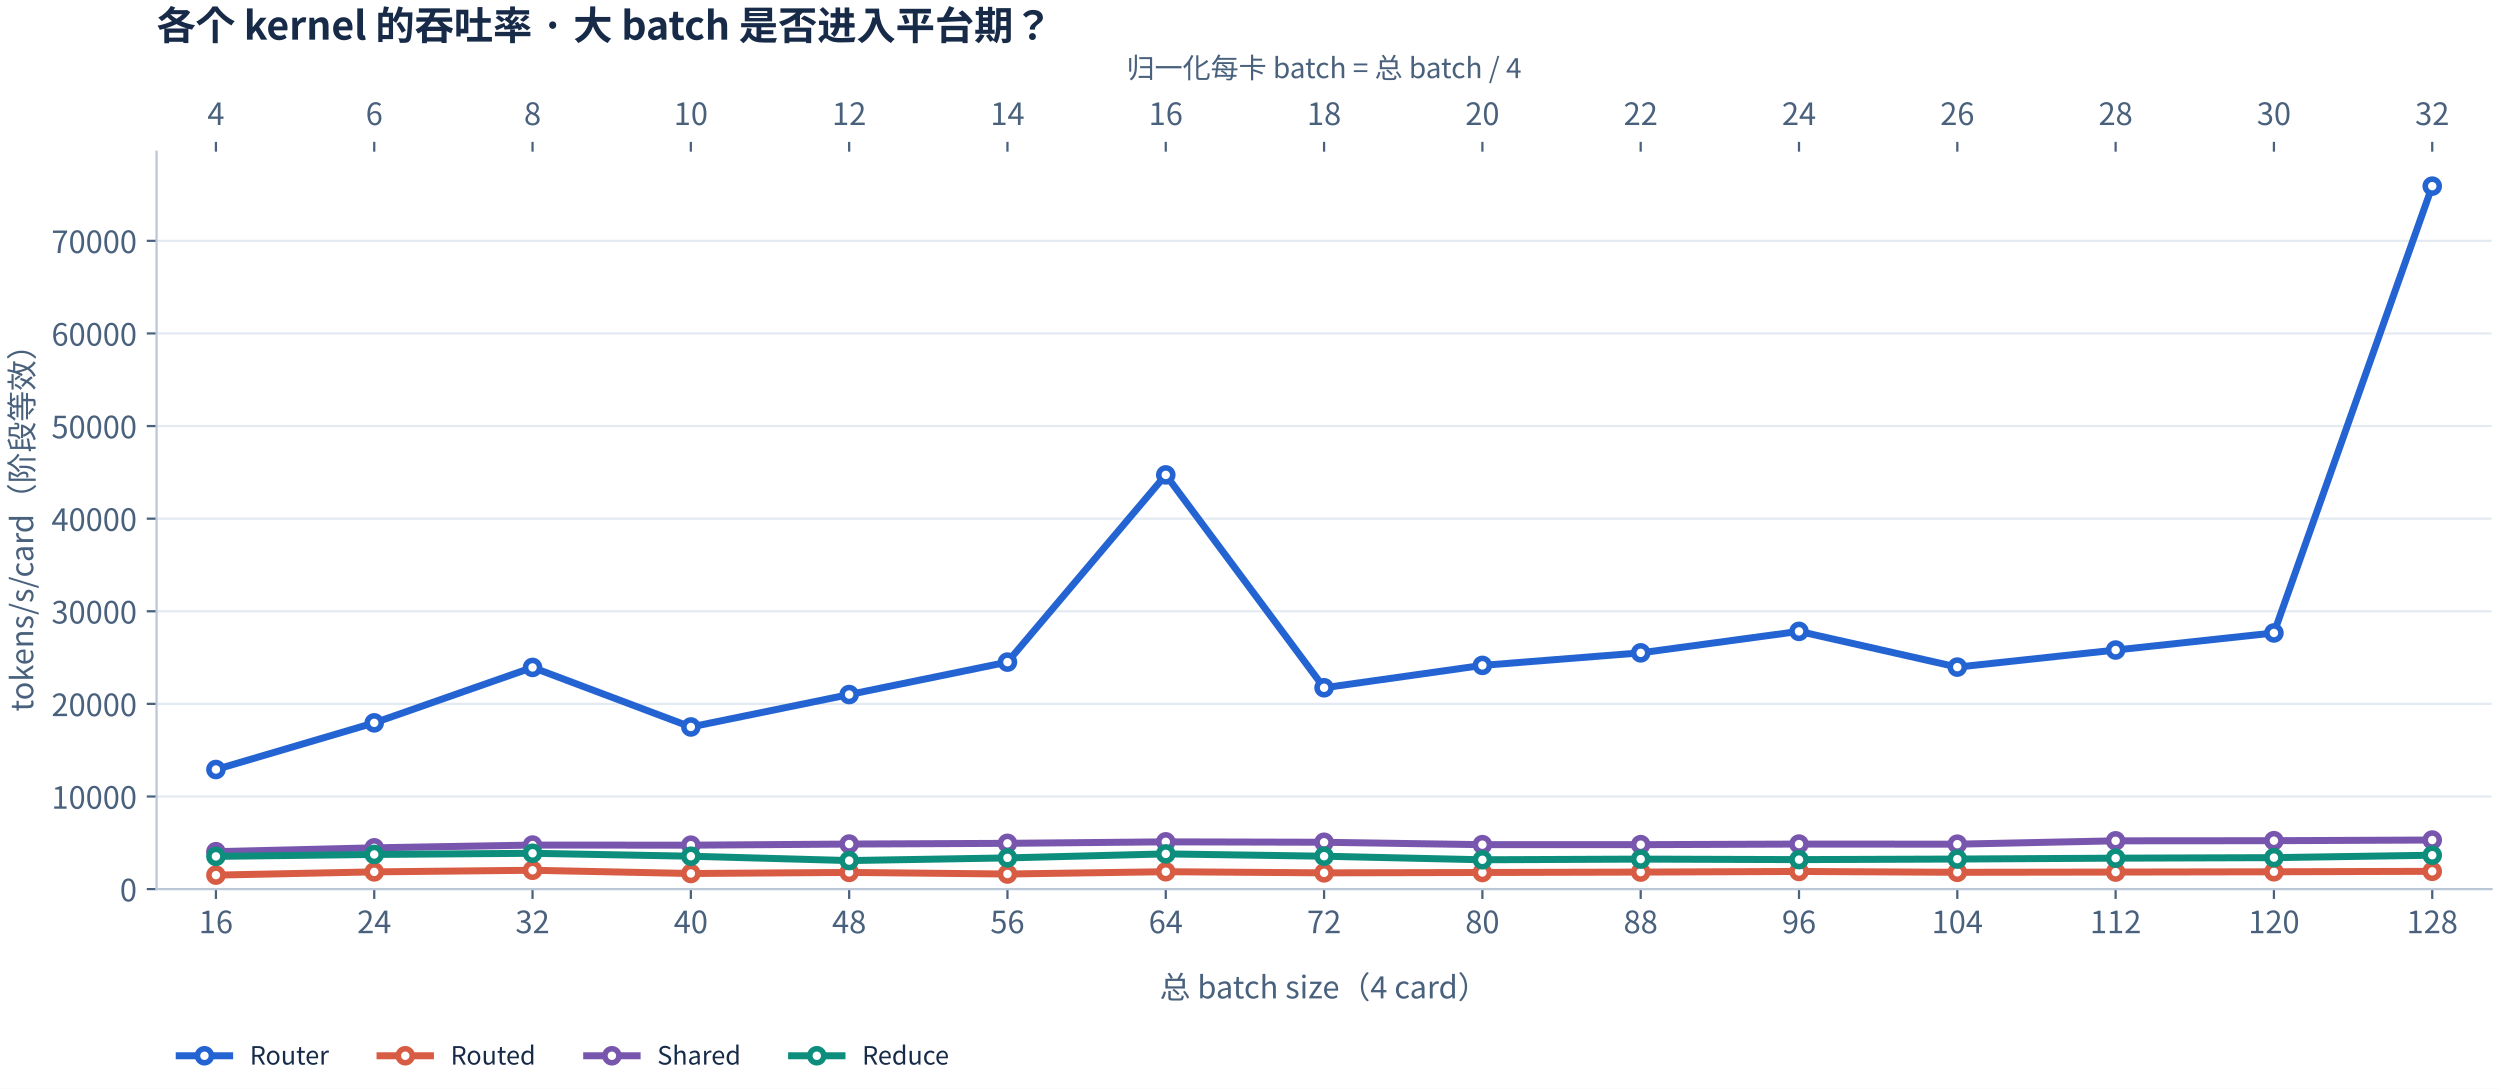
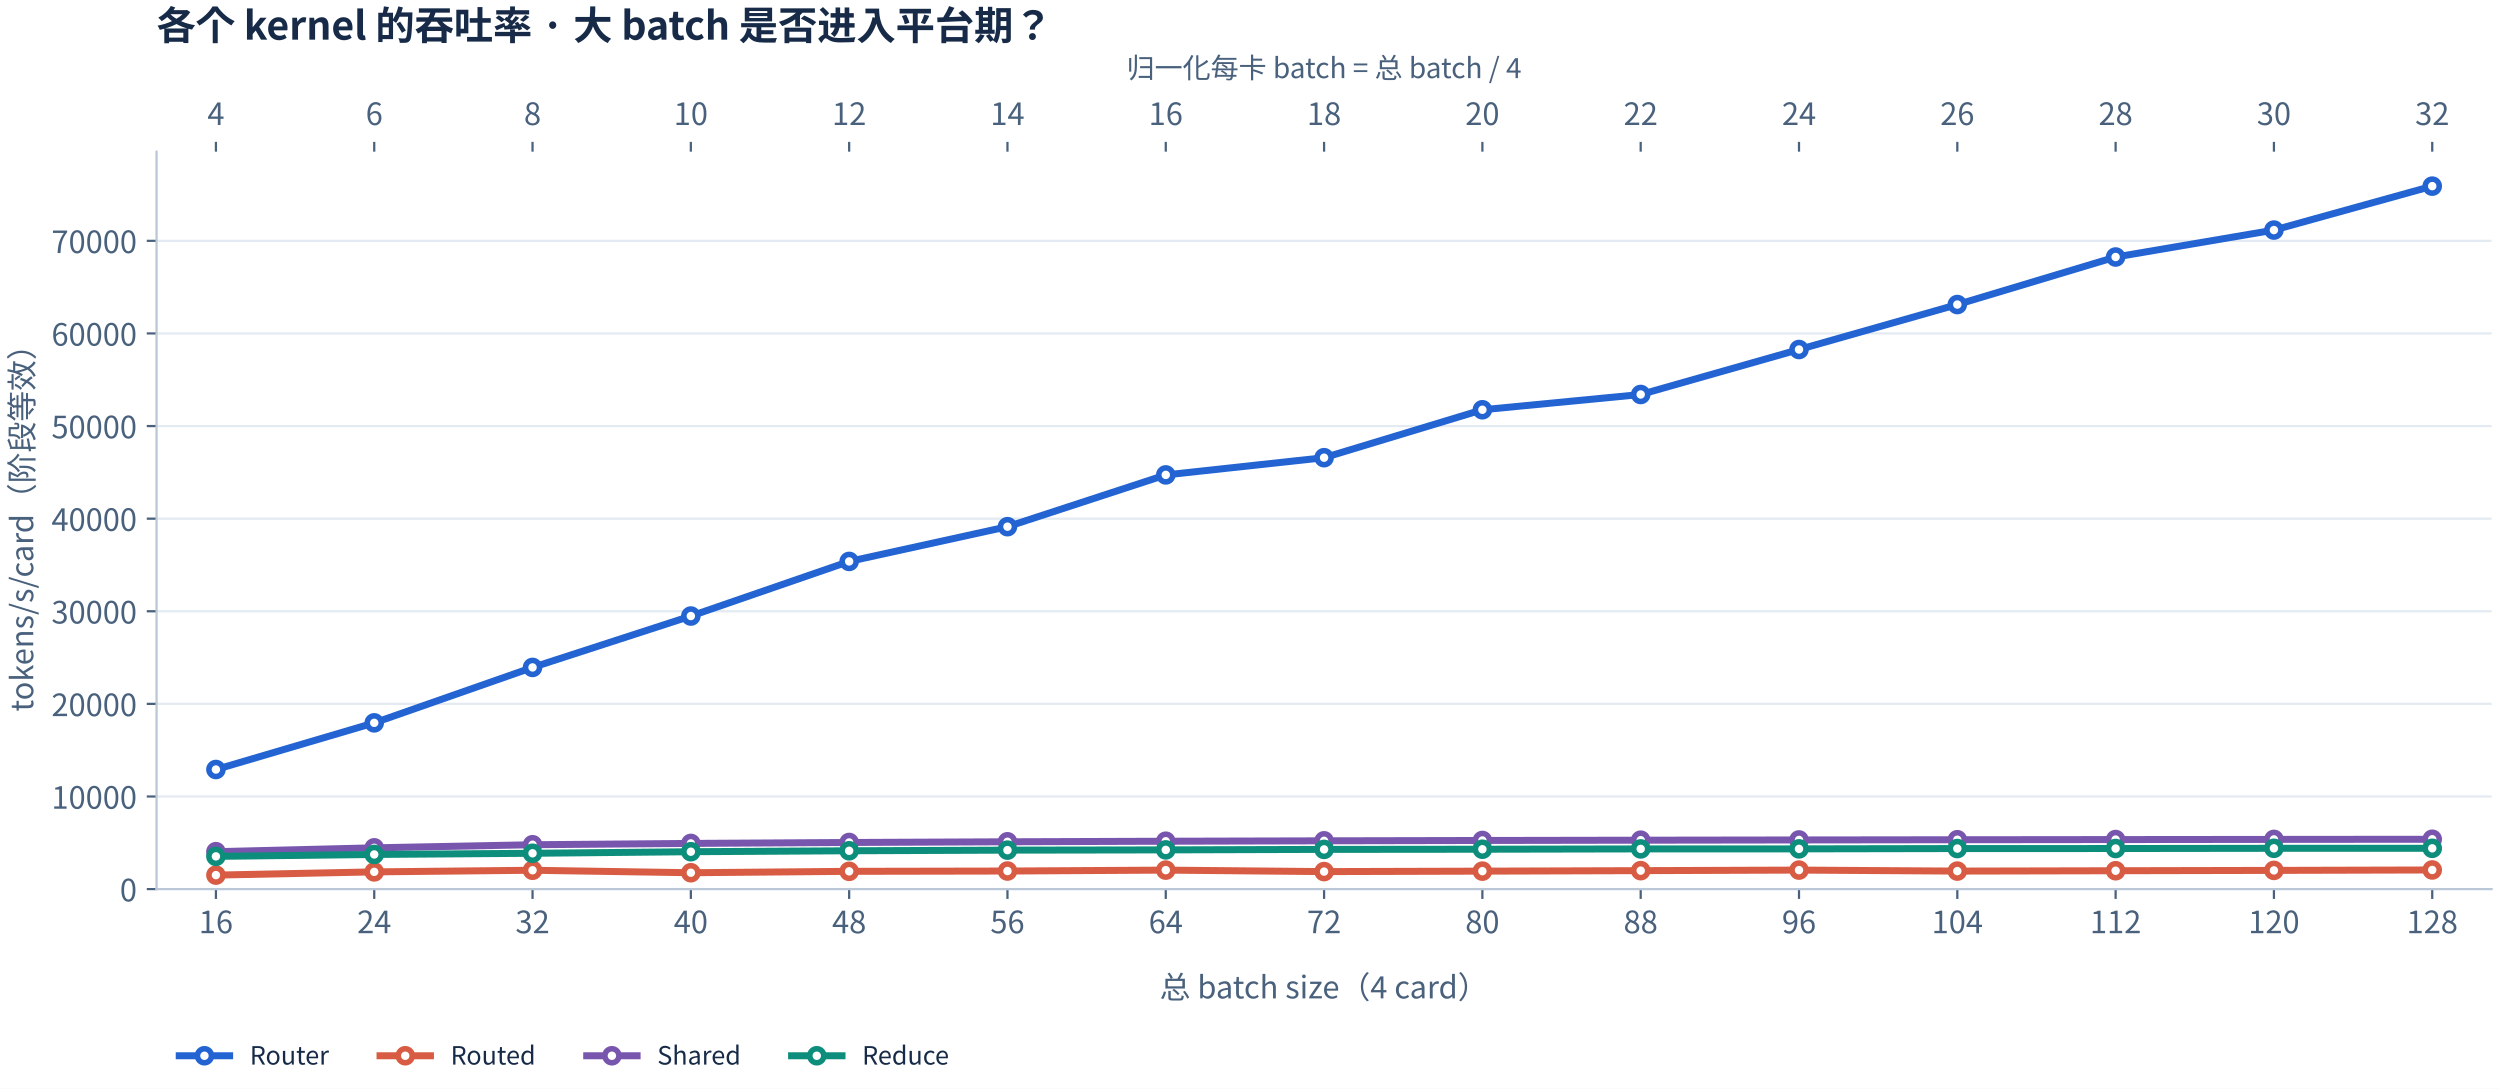
<svg xmlns="http://www.w3.org/2000/svg" xmlns:xlink="http://www.w3.org/1999/xlink" role="img" aria-label="各个 kernel 的吞吐率 · 大 batch 是否进入平台期？" width="892.8pt" height="388.8pt" viewBox="0 0 892.8 388.8" version="1.1">
  <defs>
    <style type="text/css">*{stroke-linejoin: round; stroke-linecap: butt}</style>
  </defs>
  <g id="kernel-throughput-figure_1">
    <g id="kernel-throughput-patch_1">
      <path d="M 0 388.8 L 892.8 388.8 L 892.8 0 L 0 0 z " style="fill: #ffffff" />
    </g>
    <g id="kernel-throughput-axes_1">
      <g id="kernel-throughput-patch_2">
        <path d="M 55.91 317.517 L 889.8 317.517 L 889.8 54.172 L 55.91 54.172 z " style="fill: #ffffff" />
      </g>
      <g id="kernel-throughput-axes_2">
        <g id="kernel-throughput-patch_3">
          <path d="M 55.91 54.172 L 889.8 54.172 L 889.8 54.172 L 55.91 54.172 z " style="fill: #ffffff" />
        </g>
        <g id="kernel-throughput-matplotlib.axis_1">
          <g id="kernel-throughput-xtick_1">
            <g id="kernel-throughput-line2d_1">
              <defs>
                <path id="kernel-throughput-mecb2e9e9a6" d="M 0 0 L 0 -3.5 " style="stroke: #49617c; stroke-width: 0.8" />
              </defs>
              <g>
                <use xlink:href="#kernel-throughput-mecb2e9e9a6" x="77.111" y="54.172" style="fill: #49617c; stroke: #49617c; stroke-width: 0.8" />
              </g>
            </g>
            <g id="kernel-throughput-text_1">
              <text style="font-size: 11px; font-family: 'Noto Sans CJK JP'; text-anchor: middle; fill: #49617c" x="77.111" y="44.652" transform="rotate(-0 77.11082 44.65212)">4</text>
            </g>
          </g>
          <g id="kernel-throughput-xtick_2">
            <g id="kernel-throughput-line2d_2">
              <g>
                <use xlink:href="#kernel-throughput-mecb2e9e9a6" x="133.646" y="54.172" style="fill: #49617c; stroke: #49617c; stroke-width: 0.8" />
              </g>
            </g>
            <g id="kernel-throughput-text_2">
              <text style="font-size: 11px; font-family: 'Noto Sans CJK JP'; text-anchor: middle; fill: #49617c" x="133.646" y="44.652" transform="rotate(-0 133.6457 44.65212)">6</text>
            </g>
          </g>
          <g id="kernel-throughput-xtick_3">
            <g id="kernel-throughput-line2d_3">
              <g>
                <use xlink:href="#kernel-throughput-mecb2e9e9a6" x="190.181" y="54.172" style="fill: #49617c; stroke: #49617c; stroke-width: 0.8" />
              </g>
            </g>
            <g id="kernel-throughput-text_3">
              <text style="font-size: 11px; font-family: 'Noto Sans CJK JP'; text-anchor: middle; fill: #49617c" x="190.181" y="44.652" transform="rotate(-0 190.1806 44.65212)">8</text>
            </g>
          </g>
          <g id="kernel-throughput-xtick_4">
            <g id="kernel-throughput-line2d_4">
              <g>
                <use xlink:href="#kernel-throughput-mecb2e9e9a6" x="246.715" y="54.172" style="fill: #49617c; stroke: #49617c; stroke-width: 0.8" />
              </g>
            </g>
            <g id="kernel-throughput-text_4">
              <text style="font-size: 11px; font-family: 'Noto Sans CJK JP'; text-anchor: middle; fill: #49617c" x="246.715" y="44.652" transform="rotate(-0 246.7155 44.65212)">10</text>
            </g>
          </g>
          <g id="kernel-throughput-xtick_5">
            <g id="kernel-throughput-line2d_5">
              <g>
                <use xlink:href="#kernel-throughput-mecb2e9e9a6" x="303.25" y="54.172" style="fill: #49617c; stroke: #49617c; stroke-width: 0.8" />
              </g>
            </g>
            <g id="kernel-throughput-text_5">
              <text style="font-size: 11px; font-family: 'Noto Sans CJK JP'; text-anchor: middle; fill: #49617c" x="303.25" y="44.652" transform="rotate(-0 303.2504 44.65212)">12</text>
            </g>
          </g>
          <g id="kernel-throughput-xtick_6">
            <g id="kernel-throughput-line2d_6">
              <g>
                <use xlink:href="#kernel-throughput-mecb2e9e9a6" x="359.785" y="54.172" style="fill: #49617c; stroke: #49617c; stroke-width: 0.8" />
              </g>
            </g>
            <g id="kernel-throughput-text_6">
              <text style="font-size: 11px; font-family: 'Noto Sans CJK JP'; text-anchor: middle; fill: #49617c" x="359.785" y="44.652" transform="rotate(-0 359.7852 44.65212)">14</text>
            </g>
          </g>
          <g id="kernel-throughput-xtick_7">
            <g id="kernel-throughput-line2d_7">
              <g>
                <use xlink:href="#kernel-throughput-mecb2e9e9a6" x="416.32" y="54.172" style="fill: #49617c; stroke: #49617c; stroke-width: 0.8" />
              </g>
            </g>
            <g id="kernel-throughput-text_7">
              <text style="font-size: 11px; font-family: 'Noto Sans CJK JP'; text-anchor: middle; fill: #49617c" x="416.32" y="44.652" transform="rotate(-0 416.3201 44.65212)">16</text>
            </g>
          </g>
          <g id="kernel-throughput-xtick_8">
            <g id="kernel-throughput-line2d_8">
              <g>
                <use xlink:href="#kernel-throughput-mecb2e9e9a6" x="472.855" y="54.172" style="fill: #49617c; stroke: #49617c; stroke-width: 0.8" />
              </g>
            </g>
            <g id="kernel-throughput-text_8">
              <text style="font-size: 11px; font-family: 'Noto Sans CJK JP'; text-anchor: middle; fill: #49617c" x="472.855" y="44.652" transform="rotate(-0 472.855 44.65212)">18</text>
            </g>
          </g>
          <g id="kernel-throughput-xtick_9">
            <g id="kernel-throughput-line2d_9">
              <g>
                <use xlink:href="#kernel-throughput-mecb2e9e9a6" x="529.39" y="54.172" style="fill: #49617c; stroke: #49617c; stroke-width: 0.8" />
              </g>
            </g>
            <g id="kernel-throughput-text_9">
              <text style="font-size: 11px; font-family: 'Noto Sans CJK JP'; text-anchor: middle; fill: #49617c" x="529.39" y="44.652" transform="rotate(-0 529.3899 44.65212)">20</text>
            </g>
          </g>
          <g id="kernel-throughput-xtick_10">
            <g id="kernel-throughput-line2d_10">
              <g>
                <use xlink:href="#kernel-throughput-mecb2e9e9a6" x="585.925" y="54.172" style="fill: #49617c; stroke: #49617c; stroke-width: 0.8" />
              </g>
            </g>
            <g id="kernel-throughput-text_10">
              <text style="font-size: 11px; font-family: 'Noto Sans CJK JP'; text-anchor: middle; fill: #49617c" x="585.925" y="44.652" transform="rotate(-0 585.9248 44.65212)">22</text>
            </g>
          </g>
          <g id="kernel-throughput-xtick_11">
            <g id="kernel-throughput-line2d_11">
              <g>
                <use xlink:href="#kernel-throughput-mecb2e9e9a6" x="642.46" y="54.172" style="fill: #49617c; stroke: #49617c; stroke-width: 0.8" />
              </g>
            </g>
            <g id="kernel-throughput-text_11">
              <text style="font-size: 11px; font-family: 'Noto Sans CJK JP'; text-anchor: middle; fill: #49617c" x="642.46" y="44.652" transform="rotate(-0 642.4596 44.65212)">24</text>
            </g>
          </g>
          <g id="kernel-throughput-xtick_12">
            <g id="kernel-throughput-line2d_12">
              <g>
                <use xlink:href="#kernel-throughput-mecb2e9e9a6" x="698.995" y="54.172" style="fill: #49617c; stroke: #49617c; stroke-width: 0.8" />
              </g>
            </g>
            <g id="kernel-throughput-text_12">
              <text style="font-size: 11px; font-family: 'Noto Sans CJK JP'; text-anchor: middle; fill: #49617c" x="698.995" y="44.652" transform="rotate(-0 698.9945 44.65212)">26</text>
            </g>
          </g>
          <g id="kernel-throughput-xtick_13">
            <g id="kernel-throughput-line2d_13">
              <g>
                <use xlink:href="#kernel-throughput-mecb2e9e9a6" x="755.529" y="54.172" style="fill: #49617c; stroke: #49617c; stroke-width: 0.8" />
              </g>
            </g>
            <g id="kernel-throughput-text_13">
              <text style="font-size: 11px; font-family: 'Noto Sans CJK JP'; text-anchor: middle; fill: #49617c" x="755.529" y="44.652" transform="rotate(-0 755.5294 44.65212)">28</text>
            </g>
          </g>
          <g id="kernel-throughput-xtick_14">
            <g id="kernel-throughput-line2d_14">
              <g>
                <use xlink:href="#kernel-throughput-mecb2e9e9a6" x="812.064" y="54.172" style="fill: #49617c; stroke: #49617c; stroke-width: 0.8" />
              </g>
            </g>
            <g id="kernel-throughput-text_14">
              <text style="font-size: 11px; font-family: 'Noto Sans CJK JP'; text-anchor: middle; fill: #49617c" x="812.064" y="44.652" transform="rotate(-0 812.0643 44.65212)">30</text>
            </g>
          </g>
          <g id="kernel-throughput-xtick_15">
            <g id="kernel-throughput-line2d_15">
              <g>
                <use xlink:href="#kernel-throughput-mecb2e9e9a6" x="868.599" y="54.172" style="fill: #49617c; stroke: #49617c; stroke-width: 0.8" />
              </g>
            </g>
            <g id="kernel-throughput-text_15">
              <text style="font-size: 11px; font-family: 'Noto Sans CJK JP'; text-anchor: middle; fill: #49617c" x="868.599" y="44.652" transform="rotate(-0 868.5992 44.65212)">32</text>
            </g>
          </g>
          <g id="kernel-throughput-text_16">
            <text style="font-size: 10px; font-family: 'Noto Sans CJK JP'; text-anchor: middle; fill: #49617c" x="472.855" y="27.897" transform="rotate(-0 472.855 27.8968)">归一化每卡 batch = 总 batch / 4</text>
          </g>
        </g>
        <g id="kernel-throughput-matplotlib.axis_2" />
      </g>
      <g id="kernel-throughput-matplotlib.axis_3">
        <g id="kernel-throughput-xtick_16">
          <g id="kernel-throughput-line2d_16">
            <defs>
              <path id="kernel-throughput-mc6863bb9b3" d="M 0 0 L 0 3.5 " style="stroke: #49617c; stroke-width: 0.8" />
            </defs>
            <g>
              <use xlink:href="#kernel-throughput-mc6863bb9b3" x="77.111" y="317.517" style="fill: #49617c; stroke: #49617c; stroke-width: 0.8" />
            </g>
          </g>
          <g id="kernel-throughput-text_17">
            <text style="font-size: 11px; font-family: 'Noto Sans CJK JP'; text-anchor: middle; fill: #49617c" x="77.111" y="333.272" transform="rotate(-0 77.11082 333.2725)">16</text>
          </g>
        </g>
        <g id="kernel-throughput-xtick_17">
          <g id="kernel-throughput-line2d_17">
            <g>
              <use xlink:href="#kernel-throughput-mc6863bb9b3" x="133.646" y="317.517" style="fill: #49617c; stroke: #49617c; stroke-width: 0.8" />
            </g>
          </g>
          <g id="kernel-throughput-text_18">
            <text style="font-size: 11px; font-family: 'Noto Sans CJK JP'; text-anchor: middle; fill: #49617c" x="133.646" y="333.272" transform="rotate(-0 133.6457 333.2725)">24</text>
          </g>
        </g>
        <g id="kernel-throughput-xtick_18">
          <g id="kernel-throughput-line2d_18">
            <g>
              <use xlink:href="#kernel-throughput-mc6863bb9b3" x="190.181" y="317.517" style="fill: #49617c; stroke: #49617c; stroke-width: 0.8" />
            </g>
          </g>
          <g id="kernel-throughput-text_19">
            <text style="font-size: 11px; font-family: 'Noto Sans CJK JP'; text-anchor: middle; fill: #49617c" x="190.181" y="333.272" transform="rotate(-0 190.1806 333.2725)">32</text>
          </g>
        </g>
        <g id="kernel-throughput-xtick_19">
          <g id="kernel-throughput-line2d_19">
            <g>
              <use xlink:href="#kernel-throughput-mc6863bb9b3" x="246.715" y="317.517" style="fill: #49617c; stroke: #49617c; stroke-width: 0.8" />
            </g>
          </g>
          <g id="kernel-throughput-text_20">
            <text style="font-size: 11px; font-family: 'Noto Sans CJK JP'; text-anchor: middle; fill: #49617c" x="246.715" y="333.272" transform="rotate(-0 246.7155 333.2725)">40</text>
          </g>
        </g>
        <g id="kernel-throughput-xtick_20">
          <g id="kernel-throughput-line2d_20">
            <g>
              <use xlink:href="#kernel-throughput-mc6863bb9b3" x="303.25" y="317.517" style="fill: #49617c; stroke: #49617c; stroke-width: 0.8" />
            </g>
          </g>
          <g id="kernel-throughput-text_21">
            <text style="font-size: 11px; font-family: 'Noto Sans CJK JP'; text-anchor: middle; fill: #49617c" x="303.25" y="333.272" transform="rotate(-0 303.2504 333.2725)">48</text>
          </g>
        </g>
        <g id="kernel-throughput-xtick_21">
          <g id="kernel-throughput-line2d_21">
            <g>
              <use xlink:href="#kernel-throughput-mc6863bb9b3" x="359.785" y="317.517" style="fill: #49617c; stroke: #49617c; stroke-width: 0.8" />
            </g>
          </g>
          <g id="kernel-throughput-text_22">
            <text style="font-size: 11px; font-family: 'Noto Sans CJK JP'; text-anchor: middle; fill: #49617c" x="359.785" y="333.272" transform="rotate(-0 359.7852 333.2725)">56</text>
          </g>
        </g>
        <g id="kernel-throughput-xtick_22">
          <g id="kernel-throughput-line2d_22">
            <g>
              <use xlink:href="#kernel-throughput-mc6863bb9b3" x="416.32" y="317.517" style="fill: #49617c; stroke: #49617c; stroke-width: 0.8" />
            </g>
          </g>
          <g id="kernel-throughput-text_23">
            <text style="font-size: 11px; font-family: 'Noto Sans CJK JP'; text-anchor: middle; fill: #49617c" x="416.32" y="333.272" transform="rotate(-0 416.3201 333.2725)">64</text>
          </g>
        </g>
        <g id="kernel-throughput-xtick_23">
          <g id="kernel-throughput-line2d_23">
            <g>
              <use xlink:href="#kernel-throughput-mc6863bb9b3" x="472.855" y="317.517" style="fill: #49617c; stroke: #49617c; stroke-width: 0.8" />
            </g>
          </g>
          <g id="kernel-throughput-text_24">
            <text style="font-size: 11px; font-family: 'Noto Sans CJK JP'; text-anchor: middle; fill: #49617c" x="472.855" y="333.272" transform="rotate(-0 472.855 333.2725)">72</text>
          </g>
        </g>
        <g id="kernel-throughput-xtick_24">
          <g id="kernel-throughput-line2d_24">
            <g>
              <use xlink:href="#kernel-throughput-mc6863bb9b3" x="529.39" y="317.517" style="fill: #49617c; stroke: #49617c; stroke-width: 0.8" />
            </g>
          </g>
          <g id="kernel-throughput-text_25">
            <text style="font-size: 11px; font-family: 'Noto Sans CJK JP'; text-anchor: middle; fill: #49617c" x="529.39" y="333.272" transform="rotate(-0 529.3899 333.2725)">80</text>
          </g>
        </g>
        <g id="kernel-throughput-xtick_25">
          <g id="kernel-throughput-line2d_25">
            <g>
              <use xlink:href="#kernel-throughput-mc6863bb9b3" x="585.925" y="317.517" style="fill: #49617c; stroke: #49617c; stroke-width: 0.8" />
            </g>
          </g>
          <g id="kernel-throughput-text_26">
            <text style="font-size: 11px; font-family: 'Noto Sans CJK JP'; text-anchor: middle; fill: #49617c" x="585.925" y="333.272" transform="rotate(-0 585.9248 333.2725)">88</text>
          </g>
        </g>
        <g id="kernel-throughput-xtick_26">
          <g id="kernel-throughput-line2d_26">
            <g>
              <use xlink:href="#kernel-throughput-mc6863bb9b3" x="642.46" y="317.517" style="fill: #49617c; stroke: #49617c; stroke-width: 0.8" />
            </g>
          </g>
          <g id="kernel-throughput-text_27">
            <text style="font-size: 11px; font-family: 'Noto Sans CJK JP'; text-anchor: middle; fill: #49617c" x="642.46" y="333.272" transform="rotate(-0 642.4596 333.2725)">96</text>
          </g>
        </g>
        <g id="kernel-throughput-xtick_27">
          <g id="kernel-throughput-line2d_27">
            <g>
              <use xlink:href="#kernel-throughput-mc6863bb9b3" x="698.995" y="317.517" style="fill: #49617c; stroke: #49617c; stroke-width: 0.8" />
            </g>
          </g>
          <g id="kernel-throughput-text_28">
            <text style="font-size: 11px; font-family: 'Noto Sans CJK JP'; text-anchor: middle; fill: #49617c" x="698.995" y="333.272" transform="rotate(-0 698.9945 333.2725)">104</text>
          </g>
        </g>
        <g id="kernel-throughput-xtick_28">
          <g id="kernel-throughput-line2d_28">
            <g>
              <use xlink:href="#kernel-throughput-mc6863bb9b3" x="755.529" y="317.517" style="fill: #49617c; stroke: #49617c; stroke-width: 0.8" />
            </g>
          </g>
          <g id="kernel-throughput-text_29">
            <text style="font-size: 11px; font-family: 'Noto Sans CJK JP'; text-anchor: middle; fill: #49617c" x="755.529" y="333.272" transform="rotate(-0 755.5294 333.2725)">112</text>
          </g>
        </g>
        <g id="kernel-throughput-xtick_29">
          <g id="kernel-throughput-line2d_29">
            <g>
              <use xlink:href="#kernel-throughput-mc6863bb9b3" x="812.064" y="317.517" style="fill: #49617c; stroke: #49617c; stroke-width: 0.8" />
            </g>
          </g>
          <g id="kernel-throughput-text_30">
            <text style="font-size: 11px; font-family: 'Noto Sans CJK JP'; text-anchor: middle; fill: #49617c" x="812.064" y="333.272" transform="rotate(-0 812.0643 333.2725)">120</text>
          </g>
        </g>
        <g id="kernel-throughput-xtick_30">
          <g id="kernel-throughput-line2d_30">
            <g>
              <use xlink:href="#kernel-throughput-mc6863bb9b3" x="868.599" y="317.517" style="fill: #49617c; stroke: #49617c; stroke-width: 0.8" />
            </g>
          </g>
          <g id="kernel-throughput-text_31">
            <text style="font-size: 11px; font-family: 'Noto Sans CJK JP'; text-anchor: middle; fill: #49617c" x="868.599" y="333.272" transform="rotate(-0 868.5992 333.2725)">128</text>
          </g>
        </g>
        <g id="kernel-throughput-text_32">
          <text style="font-size: 11px; font-family: 'Noto Sans CJK JP'; text-anchor: middle; fill: #49617c" x="472.855" y="356.547" transform="rotate(-0 472.855 356.5475)">总 batch size（4 card）</text>
        </g>
      </g>
      <g id="kernel-throughput-matplotlib.axis_4">
        <g id="kernel-throughput-ytick_1">
          <g id="kernel-throughput-line2d_31">
            <path d="M 55.91 317.517 L 889.8 317.517 " clip-path="url(#kernel-throughput-p9e23a61372)" style="fill: none; stroke: #e3eaf2; stroke-width: 0.8; stroke-linecap: square" />
          </g>
          <g id="kernel-throughput-line2d_32">
            <defs>
              <path id="kernel-throughput-mb630600054" d="M 0 0 L -3.5 0 " style="stroke: #49617c; stroke-width: 0.8" />
            </defs>
            <g>
              <use xlink:href="#kernel-throughput-mb630600054" x="55.91" y="317.517" style="fill: #49617c; stroke: #49617c; stroke-width: 0.8" />
            </g>
          </g>
          <g id="kernel-throughput-text_33">
            <text style="font-size: 11px; font-family: 'Noto Sans CJK JP'; text-anchor: end; fill: #49617c" x="48.91" y="321.895" transform="rotate(-0 48.91024 321.8948)">0</text>
          </g>
        </g>
        <g id="kernel-throughput-ytick_2">
          <g id="kernel-throughput-line2d_33">
            <path d="M 55.91 284.444 L 889.8 284.444 " clip-path="url(#kernel-throughput-p9e23a61372)" style="fill: none; stroke: #e3eaf2; stroke-width: 0.8; stroke-linecap: square" />
          </g>
          <g id="kernel-throughput-line2d_34">
            <g>
              <use xlink:href="#kernel-throughput-mb630600054" x="55.91" y="284.444" style="fill: #49617c; stroke: #49617c; stroke-width: 0.8" />
            </g>
          </g>
          <g id="kernel-throughput-text_34">
            <text style="font-size: 11px; font-family: 'Noto Sans CJK JP'; text-anchor: end; fill: #49617c" x="48.91" y="288.822" transform="rotate(-0 48.91024 288.8219)">10000</text>
          </g>
        </g>
        <g id="kernel-throughput-ytick_3">
          <g id="kernel-throughput-line2d_35">
            <path d="M 55.91 251.371 L 889.8 251.371 " clip-path="url(#kernel-throughput-p9e23a61372)" style="fill: none; stroke: #e3eaf2; stroke-width: 0.8; stroke-linecap: square" />
          </g>
          <g id="kernel-throughput-line2d_36">
            <g>
              <use xlink:href="#kernel-throughput-mb630600054" x="55.91" y="251.371" style="fill: #49617c; stroke: #49617c; stroke-width: 0.8" />
            </g>
          </g>
          <g id="kernel-throughput-text_35">
            <text style="font-size: 11px; font-family: 'Noto Sans CJK JP'; text-anchor: end; fill: #49617c" x="48.91" y="255.749" transform="rotate(-0 48.91024 255.7489)">20000</text>
          </g>
        </g>
        <g id="kernel-throughput-ytick_4">
          <g id="kernel-throughput-line2d_37">
            <path d="M 55.91 218.298 L 889.8 218.298 " clip-path="url(#kernel-throughput-p9e23a61372)" style="fill: none; stroke: #e3eaf2; stroke-width: 0.8; stroke-linecap: square" />
          </g>
          <g id="kernel-throughput-line2d_38">
            <g>
              <use xlink:href="#kernel-throughput-mb630600054" x="55.91" y="218.298" style="fill: #49617c; stroke: #49617c; stroke-width: 0.8" />
            </g>
          </g>
          <g id="kernel-throughput-text_36">
            <text style="font-size: 11px; font-family: 'Noto Sans CJK JP'; text-anchor: end; fill: #49617c" x="48.91" y="222.676" transform="rotate(-0 48.91024 222.6759)">30000</text>
          </g>
        </g>
        <g id="kernel-throughput-ytick_5">
          <g id="kernel-throughput-line2d_39">
            <path d="M 55.91 185.225 L 889.8 185.225 " clip-path="url(#kernel-throughput-p9e23a61372)" style="fill: none; stroke: #e3eaf2; stroke-width: 0.8; stroke-linecap: square" />
          </g>
          <g id="kernel-throughput-line2d_40">
            <g>
              <use xlink:href="#kernel-throughput-mb630600054" x="55.91" y="185.225" style="fill: #49617c; stroke: #49617c; stroke-width: 0.8" />
            </g>
          </g>
          <g id="kernel-throughput-text_37">
            <text style="font-size: 11px; font-family: 'Noto Sans CJK JP'; text-anchor: end; fill: #49617c" x="48.91" y="189.603" transform="rotate(-0 48.91024 189.603)">40000</text>
          </g>
        </g>
        <g id="kernel-throughput-ytick_6">
          <g id="kernel-throughput-line2d_41">
            <path d="M 55.91 152.152 L 889.8 152.152 " clip-path="url(#kernel-throughput-p9e23a61372)" style="fill: none; stroke: #e3eaf2; stroke-width: 0.8; stroke-linecap: square" />
          </g>
          <g id="kernel-throughput-line2d_42">
            <g>
              <use xlink:href="#kernel-throughput-mb630600054" x="55.91" y="152.152" style="fill: #49617c; stroke: #49617c; stroke-width: 0.8" />
            </g>
          </g>
          <g id="kernel-throughput-text_38">
            <text style="font-size: 11px; font-family: 'Noto Sans CJK JP'; text-anchor: end; fill: #49617c" x="48.91" y="156.53" transform="rotate(-0 48.91024 156.53)">50000</text>
          </g>
        </g>
        <g id="kernel-throughput-ytick_7">
          <g id="kernel-throughput-line2d_43">
            <path d="M 55.91 119.079 L 889.8 119.079 " clip-path="url(#kernel-throughput-p9e23a61372)" style="fill: none; stroke: #e3eaf2; stroke-width: 0.8; stroke-linecap: square" />
          </g>
          <g id="kernel-throughput-line2d_44">
            <g>
              <use xlink:href="#kernel-throughput-mb630600054" x="55.91" y="119.079" style="fill: #49617c; stroke: #49617c; stroke-width: 0.8" />
            </g>
          </g>
          <g id="kernel-throughput-text_39">
            <text style="font-size: 11px; font-family: 'Noto Sans CJK JP'; text-anchor: end; fill: #49617c" x="48.91" y="123.457" transform="rotate(-0 48.91024 123.457)">60000</text>
          </g>
        </g>
        <g id="kernel-throughput-ytick_8">
          <g id="kernel-throughput-line2d_45">
            <path d="M 55.91 86.006 L 889.8 86.006 " clip-path="url(#kernel-throughput-p9e23a61372)" style="fill: none; stroke: #e3eaf2; stroke-width: 0.8; stroke-linecap: square" />
          </g>
          <g id="kernel-throughput-line2d_46">
            <g>
              <use xlink:href="#kernel-throughput-mb630600054" x="55.91" y="86.006" style="fill: #49617c; stroke: #49617c; stroke-width: 0.8" />
            </g>
          </g>
          <g id="kernel-throughput-text_40">
            <text style="font-size: 11px; font-family: 'Noto Sans CJK JP'; text-anchor: end; fill: #49617c" x="48.91" y="90.384" transform="rotate(-0 48.91024 90.38405)">70000</text>
          </g>
        </g>
        <g id="kernel-throughput-text_41">
          <text style="font-size: 11px; font-family: 'Noto Sans CJK JP'; text-anchor: middle; fill: #49617c" x="11.866" y="185.844" transform="rotate(-90 11.86555 185.8445)">tokens/s/card（阶段等效）</text>
        </g>
      </g>
      <g id="kernel-throughput-line2d_47">
-         <path d="M 77.111 274.808 L 133.646 258.143 L 190.181 238.351 L 246.715 259.616 L 303.25 248.036 L 359.785 236.456 L 416.32 169.596 L 472.855 245.613 L 529.39 237.624 L 585.925 233.144 L 642.46 225.474 L 698.995 238.238 L 755.529 232.14 L 812.064 226.042 L 868.599 66.474 " clip-path="url(#kernel-throughput-p9e23a61372)" style="fill: none; stroke: #2364d2; stroke-width: 2.5; stroke-linecap: square" />
+         <path d="M 77.111 274.808 L 133.646 258.143 L 190.181 238.351 L 246.715 220 L 303.25 200.496 L 359.785 188.086 L 416.32 169.596 L 472.855 163.451 L 529.39 146.332 L 585.925 140.878 L 642.46 124.819 L 698.995 108.761 L 755.529 91.782 L 812.064 82.164 L 868.599 66.474 " clip-path="url(#kernel-throughput-p9e23a61372)" style="fill: none; stroke: #2364d2; stroke-width: 2.5; stroke-linecap: square" />
        <defs>
          <path id="kernel-throughput-m94619aaaa5" d="M 0 2.5 C 0.663 2.5 1.299 2.237 1.768 1.768 C 2.237 1.299 2.5 0.663 2.5 0 C 2.5 -0.663 2.237 -1.299 1.768 -1.768 C 1.299 -2.237 0.663 -2.5 0 -2.5 C -0.663 -2.5 -1.299 -2.237 -1.768 -1.768 C -2.237 -1.299 -2.5 -0.663 -2.5 0 C -2.5 0.663 -2.237 1.299 -1.768 1.768 C -1.299 2.237 -0.663 2.5 0 2.5 z " style="stroke: #2364d2; stroke-width: 2" />
        </defs>
        <g clip-path="url(#kernel-throughput-p9e23a61372)">
          <use xlink:href="#kernel-throughput-m94619aaaa5" x="77.111" y="274.808" style="fill: #ffffff; stroke: #2364d2; stroke-width: 2" />
          <use xlink:href="#kernel-throughput-m94619aaaa5" x="133.646" y="258.143" style="fill: #ffffff; stroke: #2364d2; stroke-width: 2" />
          <use xlink:href="#kernel-throughput-m94619aaaa5" x="190.181" y="238.351" style="fill: #ffffff; stroke: #2364d2; stroke-width: 2" />
-           <use xlink:href="#kernel-throughput-m94619aaaa5" x="246.715" y="259.616" style="fill: #ffffff; stroke: #2364d2; stroke-width: 2" />
-           <use xlink:href="#kernel-throughput-m94619aaaa5" x="303.25" y="248.036" style="fill: #ffffff; stroke: #2364d2; stroke-width: 2" />
-           <use xlink:href="#kernel-throughput-m94619aaaa5" x="359.785" y="236.456" style="fill: #ffffff; stroke: #2364d2; stroke-width: 2" />
+           <use xlink:href="#kernel-throughput-m94619aaaa5" x="246.715" y="220" style="fill: #ffffff; stroke: #2364d2; stroke-width: 2" />
+           <use xlink:href="#kernel-throughput-m94619aaaa5" x="303.25" y="200.496" style="fill: #ffffff; stroke: #2364d2; stroke-width: 2" />
+           <use xlink:href="#kernel-throughput-m94619aaaa5" x="359.785" y="188.086" style="fill: #ffffff; stroke: #2364d2; stroke-width: 2" />
          <use xlink:href="#kernel-throughput-m94619aaaa5" x="416.32" y="169.596" style="fill: #ffffff; stroke: #2364d2; stroke-width: 2" />
-           <use xlink:href="#kernel-throughput-m94619aaaa5" x="472.855" y="245.613" style="fill: #ffffff; stroke: #2364d2; stroke-width: 2" />
-           <use xlink:href="#kernel-throughput-m94619aaaa5" x="529.39" y="237.624" style="fill: #ffffff; stroke: #2364d2; stroke-width: 2" />
-           <use xlink:href="#kernel-throughput-m94619aaaa5" x="585.925" y="233.144" style="fill: #ffffff; stroke: #2364d2; stroke-width: 2" />
-           <use xlink:href="#kernel-throughput-m94619aaaa5" x="642.46" y="225.474" style="fill: #ffffff; stroke: #2364d2; stroke-width: 2" />
-           <use xlink:href="#kernel-throughput-m94619aaaa5" x="698.995" y="238.238" style="fill: #ffffff; stroke: #2364d2; stroke-width: 2" />
-           <use xlink:href="#kernel-throughput-m94619aaaa5" x="755.529" y="232.14" style="fill: #ffffff; stroke: #2364d2; stroke-width: 2" />
-           <use xlink:href="#kernel-throughput-m94619aaaa5" x="812.064" y="226.042" style="fill: #ffffff; stroke: #2364d2; stroke-width: 2" />
+           <use xlink:href="#kernel-throughput-m94619aaaa5" x="472.855" y="163.451" style="fill: #ffffff; stroke: #2364d2; stroke-width: 2" />
+           <use xlink:href="#kernel-throughput-m94619aaaa5" x="529.39" y="146.332" style="fill: #ffffff; stroke: #2364d2; stroke-width: 2" />
+           <use xlink:href="#kernel-throughput-m94619aaaa5" x="585.925" y="140.878" style="fill: #ffffff; stroke: #2364d2; stroke-width: 2" />
+           <use xlink:href="#kernel-throughput-m94619aaaa5" x="642.46" y="124.819" style="fill: #ffffff; stroke: #2364d2; stroke-width: 2" />
+           <use xlink:href="#kernel-throughput-m94619aaaa5" x="698.995" y="108.761" style="fill: #ffffff; stroke: #2364d2; stroke-width: 2" />
+           <use xlink:href="#kernel-throughput-m94619aaaa5" x="755.529" y="91.782" style="fill: #ffffff; stroke: #2364d2; stroke-width: 2" />
+           <use xlink:href="#kernel-throughput-m94619aaaa5" x="812.064" y="82.164" style="fill: #ffffff; stroke: #2364d2; stroke-width: 2" />
          <use xlink:href="#kernel-throughput-m94619aaaa5" x="868.599" y="66.474" style="fill: #ffffff; stroke: #2364d2; stroke-width: 2" />
        </g>
      </g>
      <g id="kernel-throughput-line2d_48">
-         <path d="M 77.111 312.519 L 133.646 311.364 L 190.181 310.788 L 246.715 311.947 L 303.25 311.555 L 359.785 312.127 L 416.32 311.306 L 472.855 311.712 L 529.39 311.585 L 585.925 311.439 L 642.46 311.214 L 698.995 311.519 L 755.529 311.432 L 812.064 311.33 L 868.599 311.162 " clip-path="url(#kernel-throughput-p9e23a61372)" style="fill: none; stroke: #d85b43; stroke-width: 2.5; stroke-linecap: square" />
+         <path d="M 77.111 312.519 L 133.646 311.364 L 190.181 310.788 L 246.715 311.671 L 303.25 311.171 L 359.785 311.062 L 416.32 310.738 L 472.855 311.265 L 529.39 311.105 L 585.925 310.926 L 642.46 310.727 L 698.995 311.085 L 755.529 310.96 L 812.064 310.836 L 868.599 310.682 " clip-path="url(#kernel-throughput-p9e23a61372)" style="fill: none; stroke: #d85b43; stroke-width: 2.5; stroke-linecap: square" />
        <defs>
          <path id="kernel-throughput-mc06e842d91" d="M 0 2.5 C 0.663 2.5 1.299 2.237 1.768 1.768 C 2.237 1.299 2.5 0.663 2.5 0 C 2.5 -0.663 2.237 -1.299 1.768 -1.768 C 1.299 -2.237 0.663 -2.5 0 -2.5 C -0.663 -2.5 -1.299 -2.237 -1.768 -1.768 C -2.237 -1.299 -2.5 -0.663 -2.5 0 C -2.5 0.663 -2.237 1.299 -1.768 1.768 C -1.299 2.237 -0.663 2.5 0 2.5 z " style="stroke: #d85b43; stroke-width: 2" />
        </defs>
        <g clip-path="url(#kernel-throughput-p9e23a61372)">
          <use xlink:href="#kernel-throughput-mc06e842d91" x="77.111" y="312.519" style="fill: #ffffff; stroke: #d85b43; stroke-width: 2" />
          <use xlink:href="#kernel-throughput-mc06e842d91" x="133.646" y="311.364" style="fill: #ffffff; stroke: #d85b43; stroke-width: 2" />
          <use xlink:href="#kernel-throughput-mc06e842d91" x="190.181" y="310.788" style="fill: #ffffff; stroke: #d85b43; stroke-width: 2" />
-           <use xlink:href="#kernel-throughput-mc06e842d91" x="246.715" y="311.947" style="fill: #ffffff; stroke: #d85b43; stroke-width: 2" />
-           <use xlink:href="#kernel-throughput-mc06e842d91" x="303.25" y="311.555" style="fill: #ffffff; stroke: #d85b43; stroke-width: 2" />
-           <use xlink:href="#kernel-throughput-mc06e842d91" x="359.785" y="312.127" style="fill: #ffffff; stroke: #d85b43; stroke-width: 2" />
-           <use xlink:href="#kernel-throughput-mc06e842d91" x="416.32" y="311.306" style="fill: #ffffff; stroke: #d85b43; stroke-width: 2" />
-           <use xlink:href="#kernel-throughput-mc06e842d91" x="472.855" y="311.712" style="fill: #ffffff; stroke: #d85b43; stroke-width: 2" />
-           <use xlink:href="#kernel-throughput-mc06e842d91" x="529.39" y="311.585" style="fill: #ffffff; stroke: #d85b43; stroke-width: 2" />
-           <use xlink:href="#kernel-throughput-mc06e842d91" x="585.925" y="311.439" style="fill: #ffffff; stroke: #d85b43; stroke-width: 2" />
-           <use xlink:href="#kernel-throughput-mc06e842d91" x="642.46" y="311.214" style="fill: #ffffff; stroke: #d85b43; stroke-width: 2" />
-           <use xlink:href="#kernel-throughput-mc06e842d91" x="698.995" y="311.519" style="fill: #ffffff; stroke: #d85b43; stroke-width: 2" />
-           <use xlink:href="#kernel-throughput-mc06e842d91" x="755.529" y="311.432" style="fill: #ffffff; stroke: #d85b43; stroke-width: 2" />
-           <use xlink:href="#kernel-throughput-mc06e842d91" x="812.064" y="311.33" style="fill: #ffffff; stroke: #d85b43; stroke-width: 2" />
-           <use xlink:href="#kernel-throughput-mc06e842d91" x="868.599" y="311.162" style="fill: #ffffff; stroke: #d85b43; stroke-width: 2" />
+           <use xlink:href="#kernel-throughput-mc06e842d91" x="246.715" y="311.671" style="fill: #ffffff; stroke: #d85b43; stroke-width: 2" />
+           <use xlink:href="#kernel-throughput-mc06e842d91" x="303.25" y="311.171" style="fill: #ffffff; stroke: #d85b43; stroke-width: 2" />
+           <use xlink:href="#kernel-throughput-mc06e842d91" x="359.785" y="311.062" style="fill: #ffffff; stroke: #d85b43; stroke-width: 2" />
+           <use xlink:href="#kernel-throughput-mc06e842d91" x="416.32" y="310.738" style="fill: #ffffff; stroke: #d85b43; stroke-width: 2" />
+           <use xlink:href="#kernel-throughput-mc06e842d91" x="472.855" y="311.265" style="fill: #ffffff; stroke: #d85b43; stroke-width: 2" />
+           <use xlink:href="#kernel-throughput-mc06e842d91" x="529.39" y="311.105" style="fill: #ffffff; stroke: #d85b43; stroke-width: 2" />
+           <use xlink:href="#kernel-throughput-mc06e842d91" x="585.925" y="310.926" style="fill: #ffffff; stroke: #d85b43; stroke-width: 2" />
+           <use xlink:href="#kernel-throughput-mc06e842d91" x="642.46" y="310.727" style="fill: #ffffff; stroke: #d85b43; stroke-width: 2" />
+           <use xlink:href="#kernel-throughput-mc06e842d91" x="698.995" y="311.085" style="fill: #ffffff; stroke: #d85b43; stroke-width: 2" />
+           <use xlink:href="#kernel-throughput-mc06e842d91" x="755.529" y="310.96" style="fill: #ffffff; stroke: #d85b43; stroke-width: 2" />
+           <use xlink:href="#kernel-throughput-mc06e842d91" x="812.064" y="310.836" style="fill: #ffffff; stroke: #d85b43; stroke-width: 2" />
+           <use xlink:href="#kernel-throughput-mc06e842d91" x="868.599" y="310.682" style="fill: #ffffff; stroke: #d85b43; stroke-width: 2" />
        </g>
      </g>
      <g id="kernel-throughput-line2d_49">
-         <path d="M 77.111 304.155 L 133.646 302.775 L 190.181 301.79 L 246.715 301.83 L 303.25 301.43 L 359.785 301.171 L 416.32 300.638 L 472.855 300.788 L 529.39 301.646 L 585.925 301.643 L 642.46 301.436 L 698.995 301.471 L 755.529 300.275 L 812.064 300.228 L 868.599 299.991 " clip-path="url(#kernel-throughput-p9e23a61372)" style="fill: none; stroke: #7856ad; stroke-width: 2.5; stroke-linecap: square" />
+         <path d="M 77.111 304.155 L 133.646 302.775 L 190.181 301.673 L 246.715 301.203 L 303.25 300.867 L 359.785 300.618 L 416.32 300.42 L 472.855 300.274 L 529.39 300.151 L 585.925 300.048 L 642.46 299.962 L 698.995 299.888 L 755.529 299.825 L 812.064 299.769 L 868.599 299.717 " clip-path="url(#kernel-throughput-p9e23a61372)" style="fill: none; stroke: #7856ad; stroke-width: 2.5; stroke-linecap: square" />
        <defs>
          <path id="kernel-throughput-m4a924cdd6e" d="M 0 2.5 C 0.663 2.5 1.299 2.237 1.768 1.768 C 2.237 1.299 2.5 0.663 2.5 0 C 2.5 -0.663 2.237 -1.299 1.768 -1.768 C 1.299 -2.237 0.663 -2.5 0 -2.5 C -0.663 -2.5 -1.299 -2.237 -1.768 -1.768 C -2.237 -1.299 -2.5 -0.663 -2.5 0 C -2.5 0.663 -2.237 1.299 -1.768 1.768 C -1.299 2.237 -0.663 2.5 0 2.5 z " style="stroke: #7856ad; stroke-width: 2" />
        </defs>
        <g clip-path="url(#kernel-throughput-p9e23a61372)">
          <use xlink:href="#kernel-throughput-m4a924cdd6e" x="77.111" y="304.155" style="fill: #ffffff; stroke: #7856ad; stroke-width: 2" />
          <use xlink:href="#kernel-throughput-m4a924cdd6e" x="133.646" y="302.775" style="fill: #ffffff; stroke: #7856ad; stroke-width: 2" />
-           <use xlink:href="#kernel-throughput-m4a924cdd6e" x="190.181" y="301.79" style="fill: #ffffff; stroke: #7856ad; stroke-width: 2" />
-           <use xlink:href="#kernel-throughput-m4a924cdd6e" x="246.715" y="301.83" style="fill: #ffffff; stroke: #7856ad; stroke-width: 2" />
-           <use xlink:href="#kernel-throughput-m4a924cdd6e" x="303.25" y="301.43" style="fill: #ffffff; stroke: #7856ad; stroke-width: 2" />
-           <use xlink:href="#kernel-throughput-m4a924cdd6e" x="359.785" y="301.171" style="fill: #ffffff; stroke: #7856ad; stroke-width: 2" />
-           <use xlink:href="#kernel-throughput-m4a924cdd6e" x="416.32" y="300.638" style="fill: #ffffff; stroke: #7856ad; stroke-width: 2" />
-           <use xlink:href="#kernel-throughput-m4a924cdd6e" x="472.855" y="300.788" style="fill: #ffffff; stroke: #7856ad; stroke-width: 2" />
-           <use xlink:href="#kernel-throughput-m4a924cdd6e" x="529.39" y="301.646" style="fill: #ffffff; stroke: #7856ad; stroke-width: 2" />
-           <use xlink:href="#kernel-throughput-m4a924cdd6e" x="585.925" y="301.643" style="fill: #ffffff; stroke: #7856ad; stroke-width: 2" />
-           <use xlink:href="#kernel-throughput-m4a924cdd6e" x="642.46" y="301.436" style="fill: #ffffff; stroke: #7856ad; stroke-width: 2" />
-           <use xlink:href="#kernel-throughput-m4a924cdd6e" x="698.995" y="301.471" style="fill: #ffffff; stroke: #7856ad; stroke-width: 2" />
-           <use xlink:href="#kernel-throughput-m4a924cdd6e" x="755.529" y="300.275" style="fill: #ffffff; stroke: #7856ad; stroke-width: 2" />
-           <use xlink:href="#kernel-throughput-m4a924cdd6e" x="812.064" y="300.228" style="fill: #ffffff; stroke: #7856ad; stroke-width: 2" />
-           <use xlink:href="#kernel-throughput-m4a924cdd6e" x="868.599" y="299.991" style="fill: #ffffff; stroke: #7856ad; stroke-width: 2" />
+           <use xlink:href="#kernel-throughput-m4a924cdd6e" x="190.181" y="301.673" style="fill: #ffffff; stroke: #7856ad; stroke-width: 2" />
+           <use xlink:href="#kernel-throughput-m4a924cdd6e" x="246.715" y="301.203" style="fill: #ffffff; stroke: #7856ad; stroke-width: 2" />
+           <use xlink:href="#kernel-throughput-m4a924cdd6e" x="303.25" y="300.867" style="fill: #ffffff; stroke: #7856ad; stroke-width: 2" />
+           <use xlink:href="#kernel-throughput-m4a924cdd6e" x="359.785" y="300.618" style="fill: #ffffff; stroke: #7856ad; stroke-width: 2" />
+           <use xlink:href="#kernel-throughput-m4a924cdd6e" x="416.32" y="300.42" style="fill: #ffffff; stroke: #7856ad; stroke-width: 2" />
+           <use xlink:href="#kernel-throughput-m4a924cdd6e" x="472.855" y="300.274" style="fill: #ffffff; stroke: #7856ad; stroke-width: 2" />
+           <use xlink:href="#kernel-throughput-m4a924cdd6e" x="529.39" y="300.151" style="fill: #ffffff; stroke: #7856ad; stroke-width: 2" />
+           <use xlink:href="#kernel-throughput-m4a924cdd6e" x="585.925" y="300.048" style="fill: #ffffff; stroke: #7856ad; stroke-width: 2" />
+           <use xlink:href="#kernel-throughput-m4a924cdd6e" x="642.46" y="299.962" style="fill: #ffffff; stroke: #7856ad; stroke-width: 2" />
+           <use xlink:href="#kernel-throughput-m4a924cdd6e" x="698.995" y="299.888" style="fill: #ffffff; stroke: #7856ad; stroke-width: 2" />
+           <use xlink:href="#kernel-throughput-m4a924cdd6e" x="755.529" y="299.825" style="fill: #ffffff; stroke: #7856ad; stroke-width: 2" />
+           <use xlink:href="#kernel-throughput-m4a924cdd6e" x="812.064" y="299.769" style="fill: #ffffff; stroke: #7856ad; stroke-width: 2" />
+           <use xlink:href="#kernel-throughput-m4a924cdd6e" x="868.599" y="299.717" style="fill: #ffffff; stroke: #7856ad; stroke-width: 2" />
        </g>
      </g>
      <g id="kernel-throughput-line2d_50">
-         <path d="M 77.111 305.829 L 133.646 305.142 L 190.181 304.726 L 246.715 305.77 L 303.25 307.327 L 359.785 306.376 L 416.32 304.941 L 472.855 305.77 L 529.39 307.043 L 585.925 306.803 L 642.46 306.984 L 698.995 306.783 L 755.529 306.467 L 812.064 306.28 L 868.599 305.419 " clip-path="url(#kernel-throughput-p9e23a61372)" style="fill: none; stroke: #0d8d7b; stroke-width: 2.5; stroke-linecap: square" />
+         <path d="M 77.111 305.829 L 133.646 305.142 L 190.181 304.726 L 246.715 304.165 L 303.25 303.83 L 359.785 303.605 L 416.32 303.51 L 472.855 303.334 L 529.39 303.277 L 585.925 303.161 L 642.46 303.148 L 698.995 303.039 L 755.529 303.026 L 812.064 302.95 L 868.599 302.954 " clip-path="url(#kernel-throughput-p9e23a61372)" style="fill: none; stroke: #0d8d7b; stroke-width: 2.5; stroke-linecap: square" />
        <defs>
          <path id="kernel-throughput-m98abdd7638" d="M 0 2.5 C 0.663 2.5 1.299 2.237 1.768 1.768 C 2.237 1.299 2.5 0.663 2.5 0 C 2.5 -0.663 2.237 -1.299 1.768 -1.768 C 1.299 -2.237 0.663 -2.5 0 -2.5 C -0.663 -2.5 -1.299 -2.237 -1.768 -1.768 C -2.237 -1.299 -2.5 -0.663 -2.5 0 C -2.5 0.663 -2.237 1.299 -1.768 1.768 C -1.299 2.237 -0.663 2.5 0 2.5 z " style="stroke: #0d8d7b; stroke-width: 2" />
        </defs>
        <g clip-path="url(#kernel-throughput-p9e23a61372)">
          <use xlink:href="#kernel-throughput-m98abdd7638" x="77.111" y="305.829" style="fill: #ffffff; stroke: #0d8d7b; stroke-width: 2" />
          <use xlink:href="#kernel-throughput-m98abdd7638" x="133.646" y="305.142" style="fill: #ffffff; stroke: #0d8d7b; stroke-width: 2" />
          <use xlink:href="#kernel-throughput-m98abdd7638" x="190.181" y="304.726" style="fill: #ffffff; stroke: #0d8d7b; stroke-width: 2" />
-           <use xlink:href="#kernel-throughput-m98abdd7638" x="246.715" y="305.77" style="fill: #ffffff; stroke: #0d8d7b; stroke-width: 2" />
-           <use xlink:href="#kernel-throughput-m98abdd7638" x="303.25" y="307.327" style="fill: #ffffff; stroke: #0d8d7b; stroke-width: 2" />
-           <use xlink:href="#kernel-throughput-m98abdd7638" x="359.785" y="306.376" style="fill: #ffffff; stroke: #0d8d7b; stroke-width: 2" />
-           <use xlink:href="#kernel-throughput-m98abdd7638" x="416.32" y="304.941" style="fill: #ffffff; stroke: #0d8d7b; stroke-width: 2" />
-           <use xlink:href="#kernel-throughput-m98abdd7638" x="472.855" y="305.77" style="fill: #ffffff; stroke: #0d8d7b; stroke-width: 2" />
-           <use xlink:href="#kernel-throughput-m98abdd7638" x="529.39" y="307.043" style="fill: #ffffff; stroke: #0d8d7b; stroke-width: 2" />
-           <use xlink:href="#kernel-throughput-m98abdd7638" x="585.925" y="306.803" style="fill: #ffffff; stroke: #0d8d7b; stroke-width: 2" />
-           <use xlink:href="#kernel-throughput-m98abdd7638" x="642.46" y="306.984" style="fill: #ffffff; stroke: #0d8d7b; stroke-width: 2" />
-           <use xlink:href="#kernel-throughput-m98abdd7638" x="698.995" y="306.783" style="fill: #ffffff; stroke: #0d8d7b; stroke-width: 2" />
-           <use xlink:href="#kernel-throughput-m98abdd7638" x="755.529" y="306.467" style="fill: #ffffff; stroke: #0d8d7b; stroke-width: 2" />
-           <use xlink:href="#kernel-throughput-m98abdd7638" x="812.064" y="306.28" style="fill: #ffffff; stroke: #0d8d7b; stroke-width: 2" />
-           <use xlink:href="#kernel-throughput-m98abdd7638" x="868.599" y="305.419" style="fill: #ffffff; stroke: #0d8d7b; stroke-width: 2" />
+           <use xlink:href="#kernel-throughput-m98abdd7638" x="246.715" y="304.165" style="fill: #ffffff; stroke: #0d8d7b; stroke-width: 2" />
+           <use xlink:href="#kernel-throughput-m98abdd7638" x="303.25" y="303.83" style="fill: #ffffff; stroke: #0d8d7b; stroke-width: 2" />
+           <use xlink:href="#kernel-throughput-m98abdd7638" x="359.785" y="303.605" style="fill: #ffffff; stroke: #0d8d7b; stroke-width: 2" />
+           <use xlink:href="#kernel-throughput-m98abdd7638" x="416.32" y="303.51" style="fill: #ffffff; stroke: #0d8d7b; stroke-width: 2" />
+           <use xlink:href="#kernel-throughput-m98abdd7638" x="472.855" y="303.334" style="fill: #ffffff; stroke: #0d8d7b; stroke-width: 2" />
+           <use xlink:href="#kernel-throughput-m98abdd7638" x="529.39" y="303.277" style="fill: #ffffff; stroke: #0d8d7b; stroke-width: 2" />
+           <use xlink:href="#kernel-throughput-m98abdd7638" x="585.925" y="303.161" style="fill: #ffffff; stroke: #0d8d7b; stroke-width: 2" />
+           <use xlink:href="#kernel-throughput-m98abdd7638" x="642.46" y="303.148" style="fill: #ffffff; stroke: #0d8d7b; stroke-width: 2" />
+           <use xlink:href="#kernel-throughput-m98abdd7638" x="698.995" y="303.039" style="fill: #ffffff; stroke: #0d8d7b; stroke-width: 2" />
+           <use xlink:href="#kernel-throughput-m98abdd7638" x="755.529" y="303.026" style="fill: #ffffff; stroke: #0d8d7b; stroke-width: 2" />
+           <use xlink:href="#kernel-throughput-m98abdd7638" x="812.064" y="302.95" style="fill: #ffffff; stroke: #0d8d7b; stroke-width: 2" />
+           <use xlink:href="#kernel-throughput-m98abdd7638" x="868.599" y="302.954" style="fill: #ffffff; stroke: #0d8d7b; stroke-width: 2" />
        </g>
      </g>
      <g id="kernel-throughput-patch_4">
        <path d="M 55.91 317.517 L 55.91 54.172 " style="fill: none; stroke: #b9c7d7; stroke-width: 0.8; stroke-linejoin: miter; stroke-linecap: square" />
      </g>
      <g id="kernel-throughput-patch_5">
        <path d="M 55.91 317.517 L 889.8 317.517 " style="fill: none; stroke: #b9c7d7; stroke-width: 0.8; stroke-linejoin: miter; stroke-linecap: square" />
      </g>
      <g id="kernel-throughput-text_42">
        <text style="font-weight: 700; font-size: 14px; font-family: 'Noto Sans CJK JP'; text-anchor: start; fill: #172b48" x="55.91" y="14.172" transform="rotate(-0 55.91024 14.1718)">各个 kernel 的吞吐率 · 大 batch 是否进入平台期？</text>
      </g>
      <g id="kernel-throughput-legend_1">
        <g id="kernel-throughput-line2d_51">
          <path d="M 64.01 377.033 L 73.01 377.033 L 82.01 377.033 " style="fill: none; stroke: #2364d2; stroke-width: 2.5; stroke-linecap: square" />
          <g>
            <use xlink:href="#kernel-throughput-m94619aaaa5" x="73.01" y="377.033" style="fill: #ffffff; stroke: #2364d2; stroke-width: 2" />
          </g>
        </g>
        <g id="kernel-throughput-text_43">
          <text style="font-size: 9px; font-family: 'Noto Sans CJK JP'; text-anchor: start; fill: #172b48" x="89.21" y="380.183" transform="rotate(-0 89.21024 380.1828)">Router</text>
        </g>
        <g id="kernel-throughput-line2d_52">
          <path d="M 135.722 377.033 L 144.722 377.033 L 153.722 377.033 " style="fill: none; stroke: #d85b43; stroke-width: 2.5; stroke-linecap: square" />
          <g>
            <use xlink:href="#kernel-throughput-mc06e842d91" x="144.722" y="377.033" style="fill: #ffffff; stroke: #d85b43; stroke-width: 2" />
          </g>
        </g>
        <g id="kernel-throughput-text_44">
          <text style="font-size: 9px; font-family: 'Noto Sans CJK JP'; text-anchor: start; fill: #172b48" x="160.922" y="380.183" transform="rotate(-0 160.922 380.1828)">Routed</text>
        </g>
        <g id="kernel-throughput-line2d_53">
          <path d="M 209.522 377.033 L 218.522 377.033 L 227.522 377.033 " style="fill: none; stroke: #7856ad; stroke-width: 2.5; stroke-linecap: square" />
          <g>
            <use xlink:href="#kernel-throughput-m4a924cdd6e" x="218.522" y="377.033" style="fill: #ffffff; stroke: #7856ad; stroke-width: 2" />
          </g>
        </g>
        <g id="kernel-throughput-text_45">
          <text style="font-size: 9px; font-family: 'Noto Sans CJK JP'; text-anchor: start; fill: #172b48" x="234.722" y="380.183" transform="rotate(-0 234.722 380.1828)">Shared</text>
        </g>
        <g id="kernel-throughput-line2d_54">
          <path d="M 282.693 377.033 L 291.693 377.033 L 300.693 377.033 " style="fill: none; stroke: #0d8d7b; stroke-width: 2.5; stroke-linecap: square" />
          <g>
            <use xlink:href="#kernel-throughput-m98abdd7638" x="291.693" y="377.033" style="fill: #ffffff; stroke: #0d8d7b; stroke-width: 2" />
          </g>
        </g>
        <g id="kernel-throughput-text_46">
          <text style="font-size: 9px; font-family: 'Noto Sans CJK JP'; text-anchor: start; fill: #172b48" x="307.893" y="380.183" transform="rotate(-0 307.8934 380.1828)">Reduce</text>
        </g>
      </g>
    </g>
  </g>
  <defs>
    <clipPath id="kernel-throughput-p9e23a61372">
      <rect x="55.91" y="54.172" width="833.89" height="263.345" />
    </clipPath>
  </defs>
</svg>
